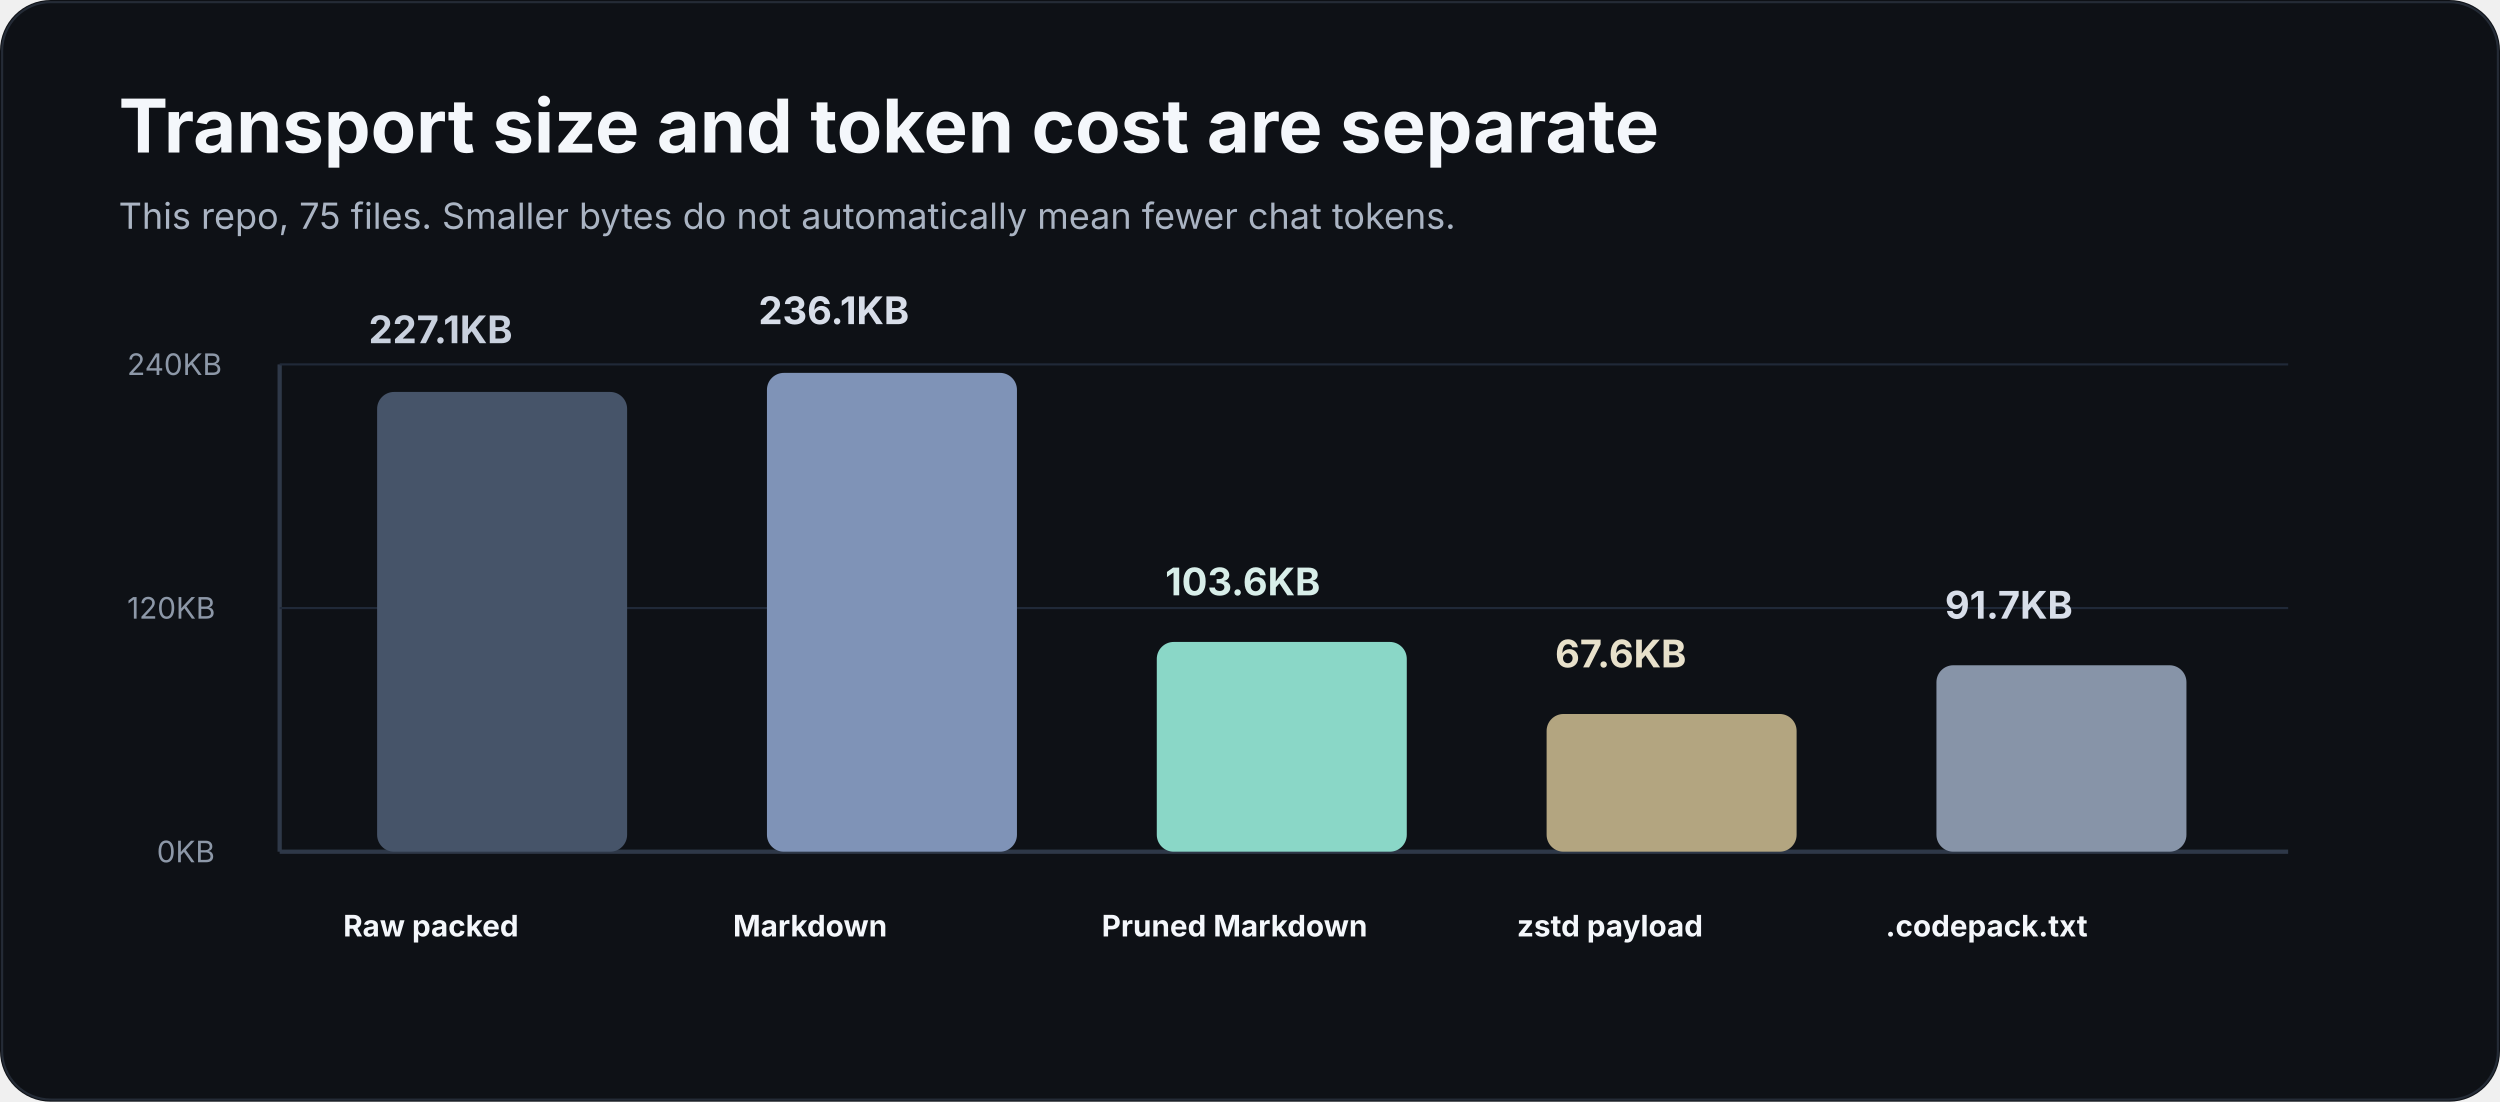
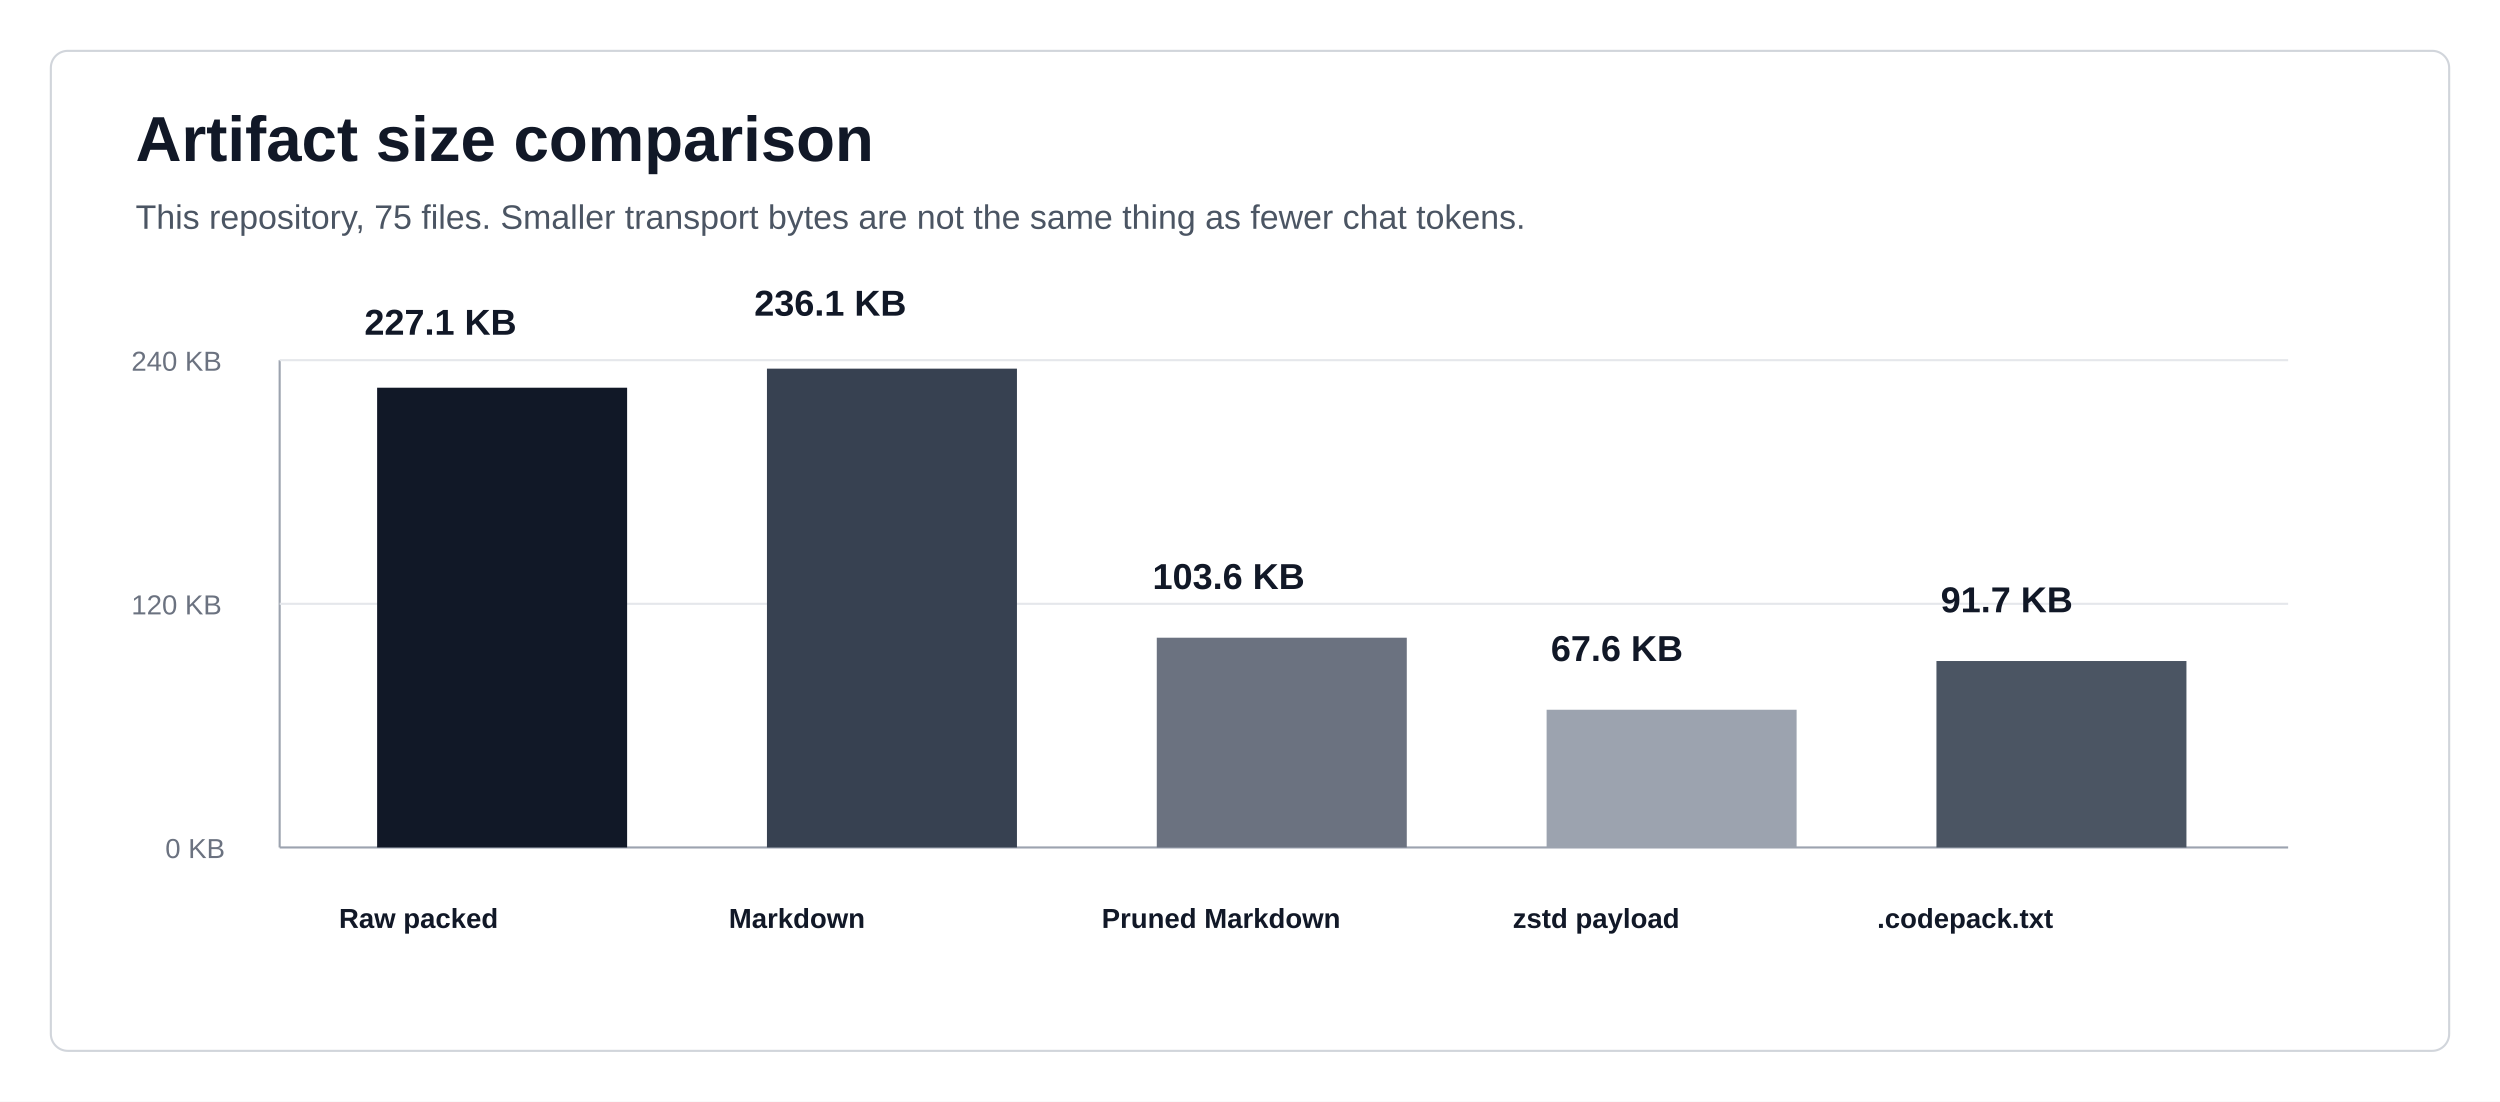
<svg xmlns="http://www.w3.org/2000/svg" width="1180" height="520" viewBox="0 0 1180 520" fill="none" role="img" aria-labelledby="title desc">
-   <rect width="1180" height="520" rx="24" fill="#0E1116" />
-   <rect x="1" y="1" width="1178" height="518" rx="23" stroke="#242B36" />
-   <text x="56" y="72" fill="#F4F7FB" font-family="Inter, Segoe UI, Arial, sans-serif" font-size="35" font-weight="750">Transport size and token cost are separate</text>
-   <text x="56" y="108" fill="#AAB4C3" font-family="Inter, Segoe UI, Arial, sans-serif" font-size="17">This repo, 75 files. Smaller bytes do not automatically mean fewer chat tokens.</text>
-   <line x1="132" y1="402" x2="1080" y2="402" stroke="#2E3848" stroke-width="2" />
-   <line x1="132" y1="172" x2="132" y2="402" stroke="#2E3848" stroke-width="2" />
-   <line x1="132" y1="287" x2="1080" y2="287" stroke="#202938" />
-   <line x1="132" y1="172" x2="1080" y2="172" stroke="#202938" />
-   <text x="74" y="407" fill="#8D98A8" font-family="Inter, Segoe UI, Arial, sans-serif" font-size="14">0KB</text>
-   <text x="60" y="292" fill="#8D98A8" font-family="Inter, Segoe UI, Arial, sans-serif" font-size="14">120KB</text>
-   <text x="60" y="177" fill="#8D98A8" font-family="Inter, Segoe UI, Arial, sans-serif" font-size="14">240KB</text>
-   <rect x="178" y="185" width="118" height="217" rx="8" fill="#465469" />
-   <rect x="362" y="176" width="118" height="226" rx="8" fill="#7F93B7" />
-   <rect x="546" y="303" width="118" height="99" rx="8" fill="#8AD7C7" />
-   <rect x="730" y="337" width="118" height="65" rx="8" fill="#B3A580" />
-   <rect x="914" y="314" width="118" height="88" rx="8" fill="#8794A8" />
-   <g font-family="Inter, Segoe UI, Arial, sans-serif" font-size="18" font-weight="750">
-     <text x="174" y="162" fill="#C9D1DE">227.1KB</text>
-     <text x="358" y="153" fill="#D8DEE9">236.1KB</text>
-     <text x="550" y="281" fill="#D8EEE9">103.6KB</text>
-     <text x="734" y="315" fill="#E8E1CB">67.6KB</text>
-     <text x="918" y="292" fill="#D8DEE9">91.7KB</text>
+   <rect width="1180" height="520" fill="#FFFFFF" />
+   <rect x="24" y="24" width="1132" height="472" rx="8" fill="#FFFFFF" stroke="#D1D5DB" />
+   <text x="64" y="76" fill="#111827" font-family="Arial, Helvetica, sans-serif" font-size="30" font-weight="700">Artifact size comparison</text>
+   <text x="64" y="108" fill="#4B5563" font-family="Arial, Helvetica, sans-serif" font-size="16">This repository, 75 files. Smaller transport bytes are not the same thing as fewer chat tokens.</text>
+   <line x1="132" y1="400" x2="1080" y2="400" stroke="#9CA3AF" />
+   <line x1="132" y1="170" x2="132" y2="400" stroke="#9CA3AF" />
+   <line x1="132" y1="285" x2="1080" y2="285" stroke="#E5E7EB" />
+   <line x1="132" y1="170" x2="1080" y2="170" stroke="#E5E7EB" />
+   <text x="78" y="405" fill="#6B7280" font-family="Arial, Helvetica, sans-serif" font-size="13">0 KB</text>
+   <text x="62" y="290" fill="#6B7280" font-family="Arial, Helvetica, sans-serif" font-size="13">120 KB</text>
+   <text x="62" y="175" fill="#6B7280" font-family="Arial, Helvetica, sans-serif" font-size="13">240 KB</text>
+   <rect x="178" y="183" width="118" height="217" fill="#111827" />
+   <rect x="362" y="174" width="118" height="226" fill="#374151" />
+   <rect x="546" y="301" width="118" height="99" fill="#6B7280" />
+   <rect x="730" y="335" width="118" height="65" fill="#9CA3AF" />
+   <rect x="914" y="312" width="118" height="88" fill="#4B5563" />
+   <g fill="#111827" font-family="Arial, Helvetica, sans-serif" font-size="17" font-weight="700">
+     <text x="172" y="158">227.1 KB</text>
+     <text x="356" y="149">236.1 KB</text>
+     <text x="544" y="278">103.6 KB</text>
+     <text x="732" y="312">67.6 KB</text>
+     <text x="916" y="289">91.7 KB</text>
  </g>
-   <g font-family="Inter, Segoe UI, Arial, sans-serif" font-size="14" font-weight="700" fill="#F4F7FB">
-     <text x="162" y="442">Raw packed</text>
-     <text x="346" y="442">Markdown</text>
-     <text x="520" y="442">Pruned Markdown</text>
-     <text x="716" y="442">zstd payload</text>
-     <text x="890" y="442">.codepack.txt</text>
+   <g fill="#111827" font-family="Arial, Helvetica, sans-serif" font-size="13" font-weight="700">
+     <text x="160" y="438">Raw packed</text>
+     <text x="344" y="438">Markdown</text>
+     <text x="520" y="438">Pruned Markdown</text>
+     <text x="714" y="438">zstd payload</text>
+     <text x="886" y="438">.codepack.txt</text>
  </g>
</svg>
